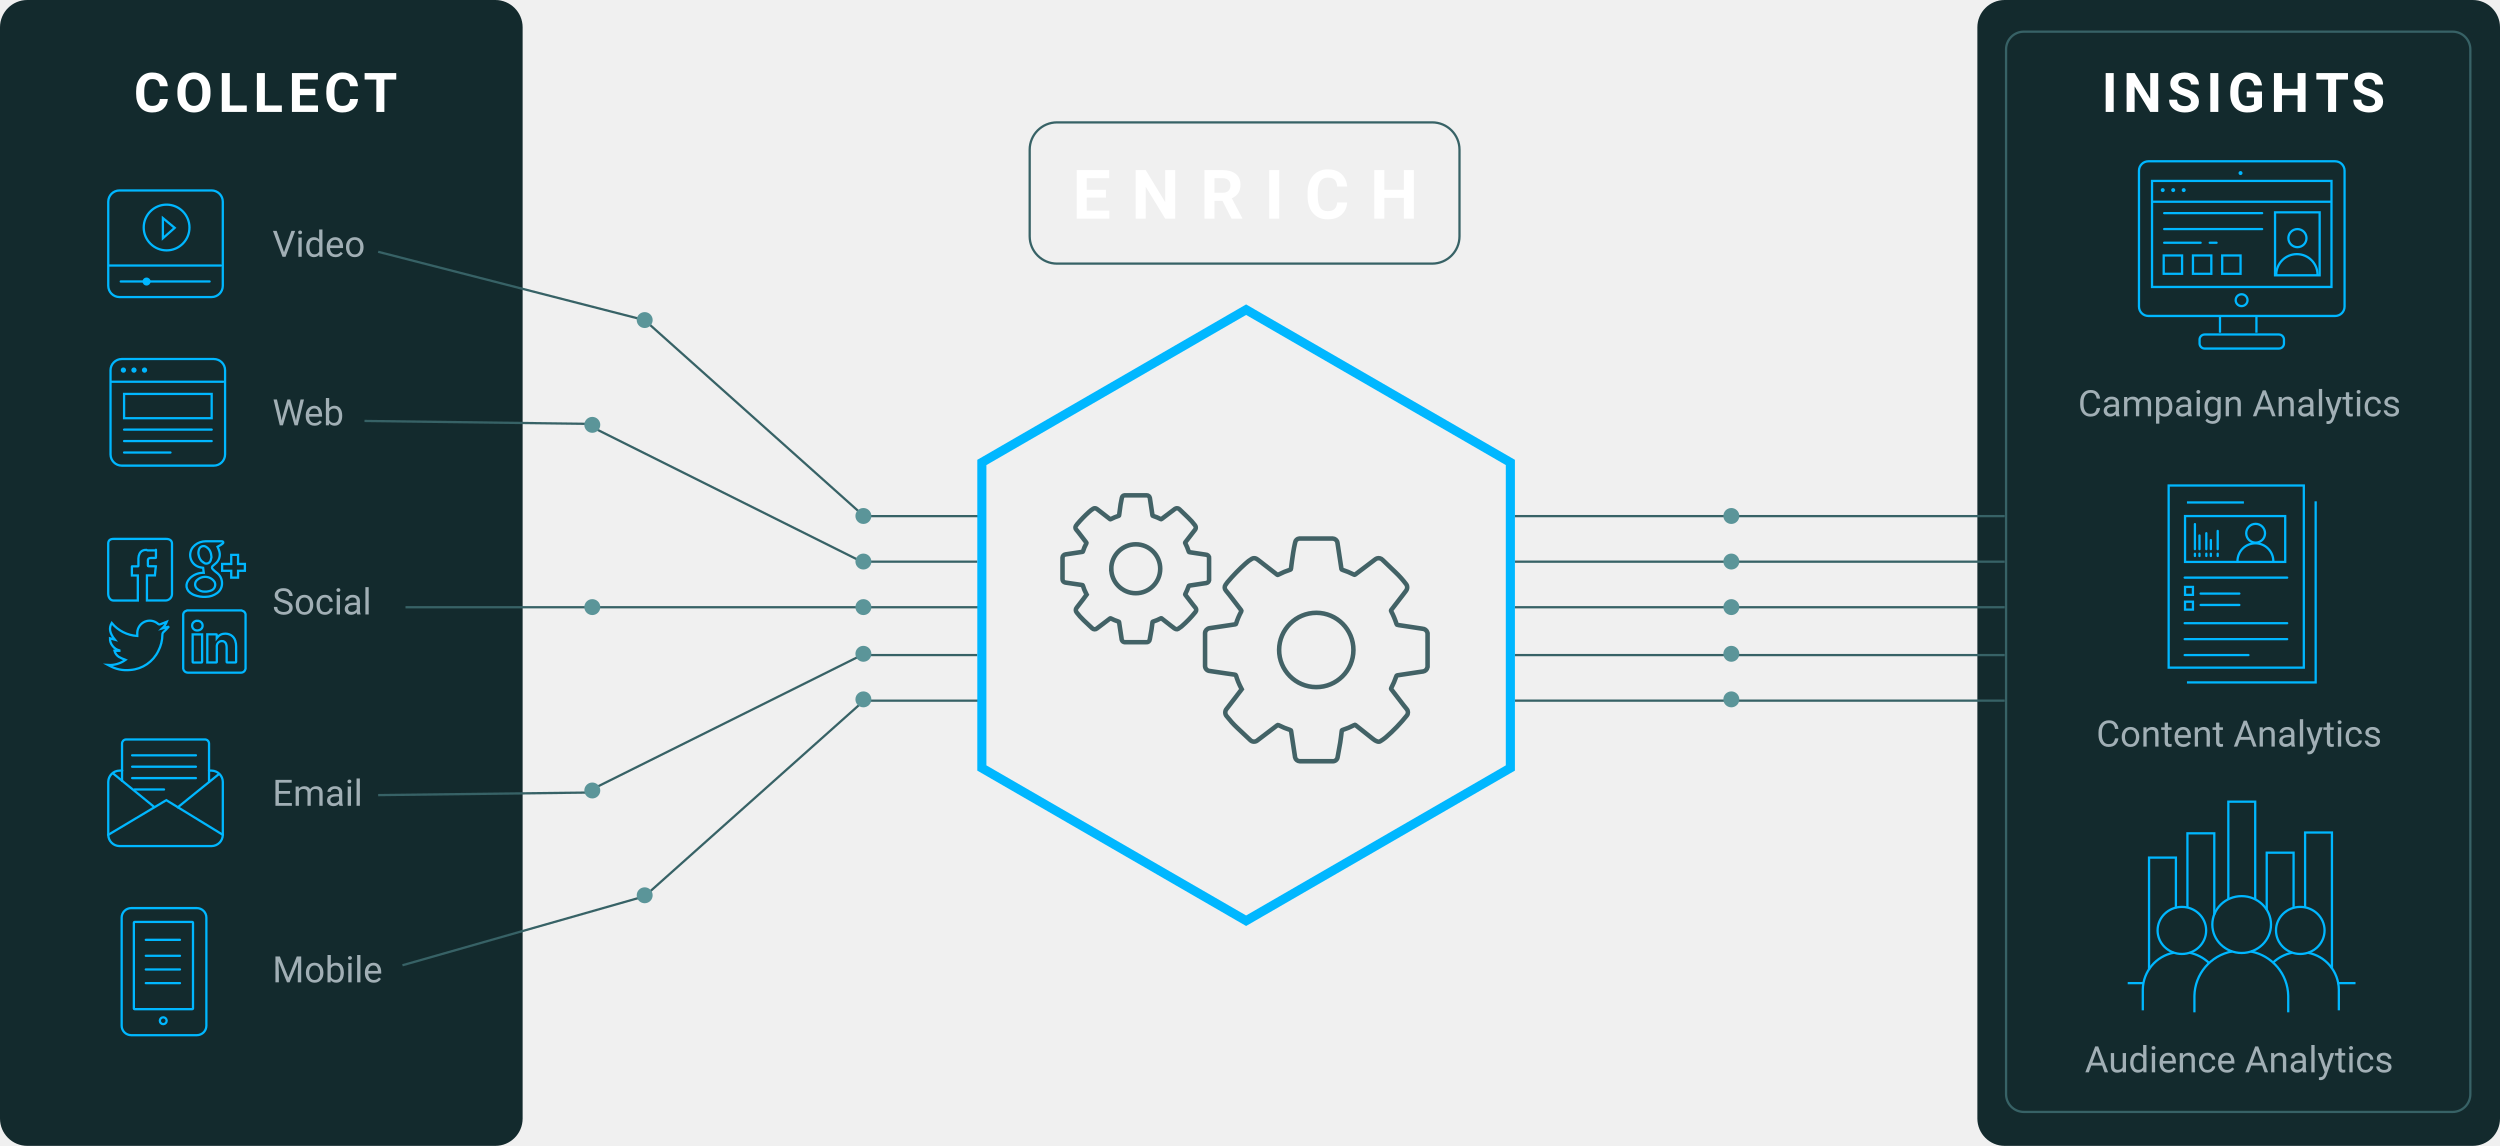
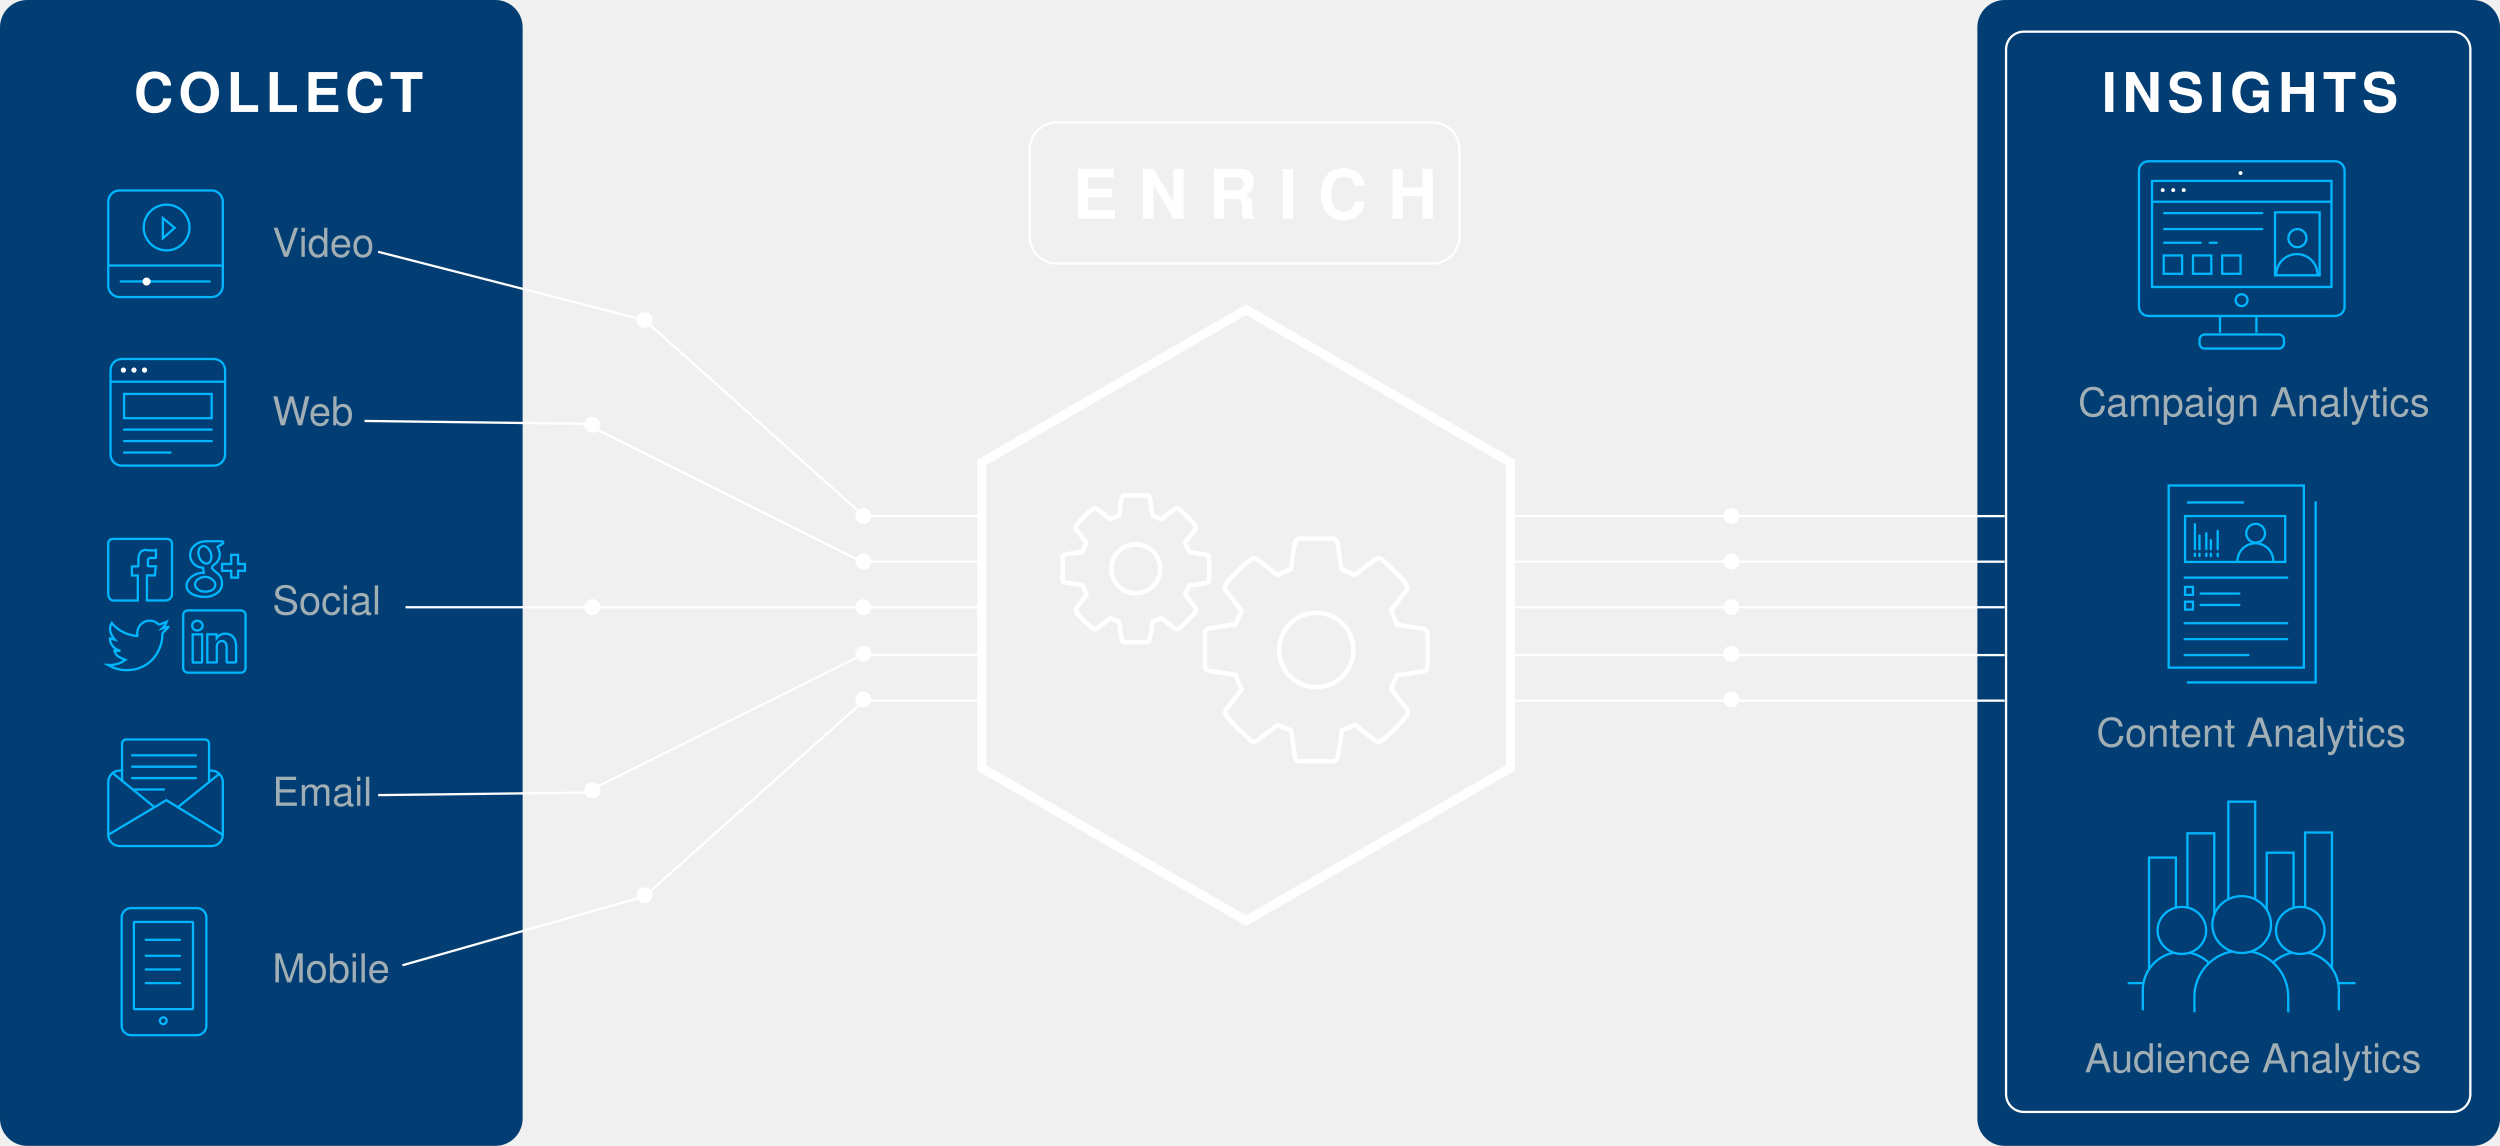
<svg xmlns="http://www.w3.org/2000/svg" viewBox="0 0 1097.42 503">
  <defs>
-     <style>.cls-1{fill:#132a2d;}.cls-2{font-size:24px;letter-spacing:0.1em;}.cls-15,.cls-2{fill:#fff;font-family:Roboto-Bold, Roboto;font-weight:700;}.cls-3{letter-spacing:0.09em;}.cls-4{font-size:16px;fill:#a1afb5;font-family:Roboto-Regular, Roboto;}.cls-12,.cls-13,.cls-14,.cls-5,.cls-8{fill:none;stroke-miterlimit:10;}.cls-12,.cls-14,.cls-5{stroke:#00b7ff;}.cls-14,.cls-5{stroke-linecap:round;}.cls-6{letter-spacing:-0.02em;}.cls-7{fill:#00b7ff;}.cls-8{stroke:#376266;}.cls-9{fill:#5b9599;}.cls-10{letter-spacing:0.08em;}.cls-11{letter-spacing:0.1em;}.cls-13{stroke:#426266;stroke-width:2px;}.cls-14{stroke-width:4px;}.cls-15{font-size:30px;letter-spacing:0.3em;}</style>
+     <style>
+       .cls-1{fill:#023E73;}
+       .cls-2{font-size:24px;letter-spacing:0.1em;}
+       .cls-15,.cls-2{fill:#fff;font-family:'Avenir Next W01','Helvetica Neue',Helvetica,Arial,sans-serif;font-weight:700;}
+       .cls-3{letter-spacing:0.09em;}
+       .cls-4{font-size:17.5px;fill:#a1afb5;font-family:'Avenir Next W01','Helvetica Neue',Helvetica,Arial,sans-serif;}
+       .cls-12,.cls-13,.cls-14,.cls-5,.cls-8{fill:none;stroke-miterlimit:10;}
+       .cls-12{stroke:#00b7ff;}
+       .cls-14{stroke:#fff;}
+       .cls-5{stroke:#00b7ff;}
+       .cls-14,.cls-5{stroke-linecap:round;}
+       .cls-6{letter-spacing:-0.02em;}
+       .cls-7{fill:#fff;}
+       .cls-8{stroke:#fff;}
+       .cls-9{fill:#fff;}
+       .cls-10{letter-spacing:0.08em;}
+       .cls-11{letter-spacing:0.1em;}
+       .cls-13{stroke:#fff;stroke-width:2px;}
+       .cls-14{stroke-width:4px;}
+       .cls-15{font-size:30px;letter-spacing:0.3em;}
+     </style>
  </defs>
  <g id="Layer_2" data-name="Layer 2">
    <g id="Layer_1-2" data-name="Layer 1">
      <rect class="cls-1" width="229.42" height="503" rx="12" ry="12" />
      <rect class="cls-1" x="868" width="229.42" height="503" rx="12" ry="12" />
-       <text class="cls-2" transform="translate(922.58 49.14)">INSIGH<tspan class="cls-3" x="93.74" y="0">T</tspan>
-         <tspan x="109.61" y="0">S</tspan>
-       </text>
+       <text class="cls-2" transform="translate(922.58 49.14)">INSIGHTS</text>
      <text class="cls-4" transform="translate(119.58 112.72)">Video</text>
      <text class="cls-4" transform="translate(912.19 182.72)">Campaign Analytics</text>
      <rect class="cls-5" x="47.52" y="83.6" width="50.28" height="46.8" rx="4.94" ry="4.94" />
-       <text class="cls-4" transform="translate(119.58 186.72)">
-         <tspan class="cls-6">W</tspan>
-         <tspan x="13.89" y="0">eb</tspan>
-       </text>
+       <text class="cls-4" transform="translate(119.58 186.72)">Web</text>
      <rect class="cls-5" x="48.52" y="157.6" width="50.28" height="46.8" rx="4.94" ry="4.94" />
      <line class="cls-5" x1="49" y1="167.56" x2="98" y2="167.56" />
      <circle class="cls-7" cx="54.17" cy="162.46" r="1.16" />
      <circle class="cls-7" cx="58.8" cy="162.46" r="1.16" />
      <circle class="cls-7" cx="63.44" cy="162.46" r="1.16" />
      <rect class="cls-5" x="54.47" y="172.92" width="38.45" height="10.65" />
      <line class="cls-5" x1="92.92" y1="188.59" x2="54.47" y2="188.59" />
      <line class="cls-5" x1="92.92" y1="193.62" x2="54.47" y2="193.62" />
      <line class="cls-5" x1="74.83" y1="198.64" x2="54.47" y2="198.64" />
      <text class="cls-4" transform="translate(119.58 353.72)">Email</text>
      <path class="cls-5" d="M53.63,338.28H52.46a5,5,0,0,0-4.94,4.94v23.24a5,5,0,0,0,4.94,4.94H92.87a5,5,0,0,0,4.94-4.94V343.22a5,5,0,0,0-4.94-4.94H91.75" />
      <path class="cls-5" d="M91.76,343.25V326.4a1.81,1.81,0,0,0-1.8-1.8H55.37a1.81,1.81,0,0,0-1.8,1.8v16.35" />
      <text class="cls-4" transform="translate(119.58 269.72)">Social</text>
      <text class="cls-4" transform="translate(119.58 431.22)">Mobile</text>
      <circle class="cls-5" cx="73.13" cy="99.87" r="10.04" />
      <polygon class="cls-5" points="71.5 95.73 71.5 104.59 76.67 100.02 71.5 95.73" />
      <line class="cls-5" x1="53" y1="123.56" x2="92" y2="123.56" />
      <line class="cls-5" x1="48" y1="116.56" x2="97" y2="116.56" />
      <circle class="cls-7" cx="64.34" cy="123.59" r="1.76" />
      <g id="XzYpVV.tif">
        <path class="cls-5" d="M47.45,291.91a11.78,11.78,0,0,0,7.63-2.23,25.21,25.21,0,0,1-2.88-1.31,4.63,4.63,0,0,1-1.95-2.68H52.4l0-.17a5.43,5.43,0,0,1-3-2,5,5,0,0,1-1.13-3.32l2.16.6c-2.27-2.81-2.73-5-1.4-7.33a15.85,15.85,0,0,0,11.23,5.7c0-.55,0-1,0-1.53a5.48,5.48,0,0,1,9.05-3.86,1,1,0,0,0,1.14.23c.72-.27,1.44-.56,2.16-.84l.6-.24a8.07,8.07,0,0,1-2,2.92l2.61-.7.1.11a25.41,25.41,0,0,1-2,2.06,1.61,1.61,0,0,0-.64,1.36,15.42,15.42,0,0,1-1.75,7,14.81,14.81,0,0,1-12.35,8.42,15.28,15.28,0,0,1-9.28-1.95Z" />
      </g>
      <g id="xDV8Ym.tif">
        <path class="cls-5" d="M98,238c-.13-.4-.46-.4-.8-.4H90.26a7,7,0,0,0-1.23.11,7.17,7.17,0,0,0-4.32,2.44A5.52,5.52,0,0,0,88,249.06c.41.09.84.13,1.17.19l.28,2.2c-.17,0-.4,0-.62,0a8.21,8.21,0,0,0-5.5,2.42c-2.35,2.46-1.83,5.43,1.18,7a7.93,7.93,0,0,0,.75.34,12.33,12.33,0,0,0,5.17.78,8.43,8.43,0,0,0,4.83-1.62,5.19,5.19,0,0,0,2.2-4.5,5.61,5.61,0,0,0-2.4-4.53,14,14,0,0,1-1.66-1.47.93.93,0,0,1,.07-1.52c.34-.34.74-.62,1.1-.94a5.11,5.11,0,0,0,1.74-5.3A16.44,16.44,0,0,0,95.5,240c.41-.22.87-.45,1.3-.71.27-.16.5-.36.76-.54S98.12,238.37,98,238Zm-8.63,9a4.86,4.86,0,0,1-2.17-3.32,4.32,4.32,0,0,1,.11-2.35,2.09,2.09,0,0,1,3.31-1.19c1.52,1,2.09,2.49,2.21,4.44a9,9,0,0,1-.35,1.39A2,2,0,0,1,89.36,247Zm4.81,8.42A2.74,2.74,0,0,1,93,259.08a7.11,7.11,0,0,1-3.06.63,4.78,4.78,0,0,1-3.41-1.23,2.56,2.56,0,0,1,.15-4,5.16,5.16,0,0,1,5-1A4.91,4.91,0,0,1,94.17,255.4Z" />
      </g>
      <polygon class="cls-5" points="107.5 247.56 107.5 250.56 104.5 250.56 104.5 253.56 101.5 253.56 101.5 250.56 97.5 250.56 97.5 247.56 101.5 247.56 101.5 243.56 104.5 243.56 104.5 247.56 107.5 247.56" />
      <path class="cls-5" d="M80.42,293.57V269.64a2,2,0,0,1,.82-1.3,6.77,6.77,0,0,1,.92-.4H106a6.91,6.91,0,0,1,1,.43,2,2,0,0,1,.79,1.28v23.93a4.59,4.59,0,0,1-.31.76,2,2,0,0,1-1.85.94H82.5a2.13,2.13,0,0,1-1.34-.45A2.19,2.19,0,0,1,80.42,293.57ZM91,290.8l.1,0H95c.17,0,.17-.1.17-.21q0-.89,0-1.79c0-1.74,0-3.48,0-5.22a2.22,2.22,0,0,1,2.16-2.17,1.83,1.83,0,0,1,1.94,1.31,4.69,4.69,0,0,1,.22,1.59q0,3.12,0,6.24c0,.18,0,.26.24.25h3.69c.19,0,.23-.07.23-.24,0-2.27,0-4.54,0-6.81a7.86,7.86,0,0,0-.38-2.51,4.31,4.31,0,0,0-1.91-2.45,5,5,0,0,0-3-.6,3.88,3.88,0,0,0-2.66,1.28c-.18.2-.35.42-.55.67,0-.11,0-.18,0-.25,0-.39,0-.79,0-1.18,0-.19,0-.27-.25-.26H91Zm-6.43-12.31v.25q0,5.9,0,11.81c0,.2,0,.27.26.27q1.81,0,3.62,0c.21,0,.27-.05.27-.27q0-5.92,0-11.83c0-.08,0-.15,0-.24Zm2.12-6a2.22,2.22,0,0,0-2.28,1.57,2.1,2.1,0,0,0,1,2.42,2.68,2.68,0,0,0,2.14.1,2.07,2.07,0,0,0,1.11-3A2.18,2.18,0,0,0,86.69,272.52Z" />
      <path class="cls-5" d="M75.5,238.67v21.91a2.88,2.88,0,0,1-2.58,3H64.5v-11H68c.14-2,.27-2.64.41-3.92-.09,0-.16-.08-.23-.08H65.11a.19.19,0,0,1-.19-.21c0-.82,0-1.68,0-2.49a.9.9,0,0,1,.71-.87,3.19,3.19,0,0,1,.62-.08c.63,0,1.3,0,1.93,0,.17,0,.27,0,.27-.23v-3.37c0-.1-.1.27-.1.27H64.63c-.06,0-.13-.25-.19-.24-.46.1-.92,0-1.36.16a2.8,2.8,0,0,0-1.78,1.44,4.94,4.94,0,0,0-.54,2.15c0,1,0,2.14,0,3.17,0,.25,0,.33-.26.33H58.11c-.15,0-.21-.06-.21.1,0,1.17,0,2.45,0,3.61a2.39,2.39,0,0,0,0,.3H60.5v11H49.83c-1.47,0-2.33-1.51-2.33-3V238.67c0-1.47.86-2.11,2.33-2.11H72.92C74.39,236.56,75.5,237.2,75.5,238.67Z" />
      <polyline class="cls-5" points="47.52 366.46 73 351.25 97.81 366.46" />
      <line class="cls-5" x1="49.69" y1="339.56" x2="67.56" y2="354.12" />
      <line class="cls-5" x1="96.06" y1="339.81" x2="78.06" y2="354.37" />
      <line class="cls-5" x1="58" y1="331.56" x2="86" y2="331.56" />
      <line class="cls-5" x1="58" y1="336.56" x2="86" y2="336.56" />
      <line class="cls-5" x1="58" y1="341.56" x2="86" y2="341.56" />
      <line class="cls-5" x1="59" y1="346.56" x2="72" y2="346.56" />
      <rect class="cls-5" x="53.41" y="398.63" width="37.18" height="55.78" rx="4.17" ry="4.17" />
      <rect class="cls-5" x="58.76" y="404.7" width="25.96" height="38.29" rx="0.26" ry="0.26" />
      <circle class="cls-5" cx="71.66" cy="448.07" r="1.5" />
      <line class="cls-5" x1="64" y1="412.56" x2="79" y2="412.56" />
      <line class="cls-5" x1="64" y1="419.56" x2="79" y2="419.56" />
      <line class="cls-5" x1="64" y1="425.56" x2="79" y2="425.56" />
      <line class="cls-5" x1="64" y1="431.56" x2="79" y2="431.56" />
      <polyline class="cls-8" points="166 110.53 283 140.54 379.25 226.56 430 226.56" />
      <circle class="cls-9" cx="283" cy="140.5" r="3.5" />
      <circle class="cls-9" cx="379" cy="226.5" r="3.5" />
      <polyline class="cls-8" points="160 184.78 257 186.04 378.25 246.56 429 246.56" />
      <circle class="cls-9" cx="379" cy="246.5" r="3.5" />
      <line class="cls-8" x1="178" y1="266.56" x2="430" y2="266.56" />
      <circle class="cls-9" cx="260" cy="186.5" r="3.5" />
      <polyline class="cls-8" points="176.67 423.72 283 393.42 379.25 307.56 430 307.56" />
      <circle class="cls-9" cx="283" cy="393" r="3.5" />
      <circle class="cls-9" cx="379" cy="307" r="3.5" />
      <polyline class="cls-8" points="166 349.03 257 347.92 378.25 287.56 429 287.56" />
      <circle class="cls-9" cx="379" cy="287" r="3.5" />
      <circle class="cls-9" cx="260" cy="347" r="3.5" />
      <circle class="cls-9" cx="260" cy="266.5" r="3.5" />
      <circle class="cls-9" cx="379" cy="266.5" r="3.5" />
-       <text class="cls-2" transform="translate(58.74 49.14)">COLLE<tspan class="cls-10" x="83.48" y="0">C</tspan>
-         <tspan class="cls-11" x="100.83" y="0">T</tspan>
-       </text>
+       <text class="cls-2" transform="translate(58.74 49.14)">COLLECT</text>
      <line class="cls-8" x1="665" y1="226.56" x2="880" y2="226.56" />
      <line class="cls-8" x1="665" y1="246.56" x2="880" y2="246.56" />
      <line class="cls-8" x1="665" y1="266.56" x2="880" y2="266.56" />
      <line class="cls-8" x1="665" y1="287.56" x2="880" y2="287.56" />
      <line class="cls-8" x1="665" y1="307.56" x2="880" y2="307.56" />
      <rect class="cls-12" x="938.94" y="70.8" width="90.25" height="67.9" rx="4.13" ry="4.13" />
      <rect class="cls-5" x="944.67" y="79.42" width="78.78" height="46.55" />
      <line class="cls-12" x1="974.5" y1="146.06" x2="974.5" y2="139.06" />
      <line class="cls-12" x1="990.5" y1="146.06" x2="990.5" y2="139.06" />
      <rect class="cls-12" x="965.54" y="146.83" width="37.05" height="6.18" rx="2.25" ry="2.25" />
      <line class="cls-5" x1="945" y1="88.56" x2="1023" y2="88.56" />
      <line class="cls-5" x1="950" y1="93.56" x2="993" y2="93.56" />
      <line class="cls-5" x1="950" y1="100.56" x2="993" y2="100.56" />
      <line class="cls-5" x1="950" y1="106.56" x2="966" y2="106.56" />
      <line class="cls-5" x1="970" y1="106.56" x2="973" y2="106.56" />
      <circle class="cls-5" cx="983.99" cy="131.77" r="2.6" />
      <circle class="cls-7" cx="949.37" cy="83.45" r="0.88" />
      <circle class="cls-7" cx="953.97" cy="83.45" r="0.88" />
      <circle class="cls-7" cx="958.58" cy="83.45" r="0.88" />
      <circle class="cls-7" cx="983.52" cy="75.97" r="0.88" />
      <rect class="cls-5" x="998.67" y="93.21" width="19.58" height="27.64" />
      <rect class="cls-5" x="949.8" y="112.13" width="8.06" height="8.06" />
      <rect class="cls-5" x="962.64" y="112.13" width="8.06" height="8.06" />
      <rect class="cls-5" x="975.47" y="112.13" width="8.06" height="8.06" />
      <circle class="cls-5" cx="1008.5" cy="104.53" r="3.97" />
      <path class="cls-5" d="M1017.33,120.62a9.06,9.06,0,0,0-18.13,0" />
      <text class="cls-4" transform="translate(920.23 327.72)">Content Analytics</text>
      <text class="cls-4" transform="translate(915.16 470.72)">Audience Analytics</text>
      <rect class="cls-8" x="880.6" y="13.9" width="203.8" height="474.2" rx="7.79" ry="7.79" />
      <rect class="cls-12" x="951.97" y="213.12" width="59.33" height="79.95" />
      <polyline class="cls-12" points="960 299.56 1016.5 299.56 1016.5 220.06" />
      <line class="cls-12" x1="960" y1="220.56" x2="985" y2="220.56" />
      <line class="cls-5" x1="959" y1="253.56" x2="1004" y2="253.56" />
      <line class="cls-5" x1="966" y1="260.56" x2="983" y2="260.56" />
      <line class="cls-5" x1="959" y1="273.56" x2="1004" y2="273.56" />
      <line class="cls-5" x1="959" y1="280.56" x2="1004" y2="280.56" />
      <line class="cls-5" x1="959" y1="287.56" x2="987" y2="287.56" />
      <rect class="cls-5" x="959.16" y="226.53" width="43.97" height="20.13" />
      <path class="cls-5" d="M997.92,246.36a7.87,7.87,0,1,0-15.74,0" />
      <circle class="cls-5" cx="990.15" cy="234.08" r="4.13" />
      <line class="cls-5" x1="963.5" y1="241.06" x2="963.5" y2="230.06" />
      <line class="cls-5" x1="963.5" y1="244.06" x2="963.5" y2="243.06" />
      <line class="cls-5" x1="965.5" y1="241.06" x2="965.5" y2="235.06" />
      <line class="cls-5" x1="965.5" y1="244.06" x2="965.5" y2="243.06" />
      <line class="cls-5" x1="968.5" y1="241.06" x2="968.5" y2="234.06" />
      <line class="cls-5" x1="968.5" y1="244.06" x2="968.5" y2="243.06" />
      <line class="cls-5" x1="970.5" y1="241.06" x2="970.5" y2="237.06" />
      <line class="cls-5" x1="970.5" y1="244.06" x2="970.5" y2="243.06" />
      <line class="cls-5" x1="973.5" y1="241.06" x2="973.5" y2="233.06" />
      <line class="cls-5" x1="973.5" y1="244.06" x2="973.5" y2="243.06" />
      <rect class="cls-5" x="959.16" y="257.65" width="3.47" height="3.47" />
      <line class="cls-5" x1="966" y1="265.56" x2="983" y2="265.56" />
      <rect class="cls-5" x="959.16" y="264.13" width="3.47" height="3.47" />
      <circle class="cls-9" cx="760" cy="226.5" r="3.5" />
      <circle class="cls-9" cx="760" cy="246.5" r="3.5" />
      <circle class="cls-9" cx="760" cy="307" r="3.5" />
      <circle class="cls-9" cx="760" cy="287" r="3.5" />
      <circle class="cls-9" cx="760" cy="266.5" r="3.5" />
      <path class="cls-13" d="M530.74,244.91v9.69l0,.16a1.51,1.51,0,0,1-1.23,1.18l-.89.13-6.56,1a.29.29,0,0,0-.27.22,25.26,25.26,0,0,1-1.48,3.46.25.25,0,0,0,0,.32l3.46,4.49c.32.42.67.81,1,1.23a1.44,1.44,0,0,1,0,1.85,48.19,48.19,0,0,1-6.14,6.37,13.69,13.69,0,0,1-1.5,1.06.91.91,0,0,1-.8.12,3.46,3.46,0,0,1-.86-.4c-.45-.31-.87-.67-1.31-1l-4.3-3.37a.19.19,0,0,0-.24,0,22.81,22.81,0,0,1-3.56,1.48.19.19,0,0,0-.15.18c-.14,1.14-.27,2.29-.45,3.42q-.33,2.1-.75,4.19a1.38,1.38,0,0,1-1.55,1.22h-9.41a1.46,1.46,0,0,1-1.34-1.07c0-.14,0-.28-.06-.43q-.56-3.64-1.11-7.29a.26.26,0,0,0-.2-.24,24.28,24.28,0,0,1-3.45-1.42.23.23,0,0,0-.28,0l-5.84,4.44a1.52,1.52,0,0,1-2-.08c-1.28-1.19-2.56-2.38-3.81-3.59a29.41,29.41,0,0,1-3-3.34,1.61,1.61,0,0,1,0-2.17c.88-1.17,1.79-2.32,2.68-3.48L477,261l-.18-.35a19.68,19.68,0,0,1-1.47-3.6.3.3,0,0,0-.29-.24l-2.69-.39-4.23-.62-.57-.09a1.46,1.46,0,0,1-1.16-1.49q0-4.66,0-9.31c0-.06,0-.11,0-.17a1.54,1.54,0,0,1,1.28-1.37l1.86-.28,5.62-.85a.23.23,0,0,0,.21-.19,19.67,19.67,0,0,1,1.49-3.52.27.27,0,0,0,0-.35l-3.35-4.36c-.36-.47-.75-.91-1.11-1.37a1.31,1.31,0,0,1-.1-1.62,7,7,0,0,1,.53-.73,54.17,54.17,0,0,1,5.27-5.44,9.69,9.69,0,0,1,1.83-1.37,1.31,1.31,0,0,1,1.34,0,3.27,3.27,0,0,1,.44.29l5.58,4.32a.21.21,0,0,0,.26,0,22.79,22.79,0,0,1,3.52-1.47.21.21,0,0,0,.17-.2c.21-1.59.4-3.19.65-4.78.15-1,.35-1.94.56-2.91a1.33,1.33,0,0,1,1.19-1.11,3.13,3.13,0,0,1,.43,0h9.29a1.43,1.43,0,0,1,1.38,1.16c.15,1,.29,1.9.43,2.86q.36,2.39.72,4.78a.23.23,0,0,0,.19.21,25,25,0,0,1,3.45,1.42.25.25,0,0,0,.31,0l5.93-4.48a1.22,1.22,0,0,1,.35-.18,1.58,1.58,0,0,1,1.67.41c1.25,1.19,2.51,2.37,3.74,3.59a27.67,27.67,0,0,1,3.09,3.47,1.46,1.46,0,0,1,.22.45,1.59,1.59,0,0,1-.28,1.44c-.26.35-.51.7-.78,1l-3.51,4.54a.25.25,0,0,0,0,.32,23.49,23.49,0,0,1,1.55,3.71.34.34,0,0,0,.33.27l3.06.46c1.37.21,2.74.43,4.12.62a1.53,1.53,0,0,1,1.37,1C530.68,244.69,530.71,244.8,530.74,244.91Zm-42.92,4.77a10.74,10.74,0,1,0,10.79-10.75A10.79,10.79,0,0,0,487.81,249.68Z" />
      <path class="cls-13" d="M626.66,278v14.71l-.07.24a2.29,2.29,0,0,1-1.87,1.8l-1.35.19-10,1.51a.44.44,0,0,0-.41.34,38.35,38.35,0,0,1-2.25,5.25.38.38,0,0,0,0,.48L616,309.4c.49.63,1,1.23,1.5,1.87a2.18,2.18,0,0,1,.06,2.81,73.16,73.16,0,0,1-9.33,9.67,20.79,20.79,0,0,1-2.27,1.6,1.38,1.38,0,0,1-1.21.17,5.25,5.25,0,0,1-1.31-.6c-.69-.47-1.32-1-2-1.54L595,318.27a.29.29,0,0,0-.37-.05,34.63,34.63,0,0,1-5.4,2.25.28.28,0,0,0-.23.27c-.22,1.73-.4,3.47-.68,5.2q-.51,3.19-1.14,6.36a2.1,2.1,0,0,1-2.35,1.86H570.52a2.21,2.21,0,0,1-2-1.62c0-.21-.06-.43-.1-.65q-.84-5.53-1.68-11.06a.39.39,0,0,0-.31-.37,36.86,36.86,0,0,1-5.23-2.15.35.35,0,0,0-.43,0l-8.87,6.75a2.3,2.3,0,0,1-3-.12c-1.94-1.81-3.88-3.61-5.79-5.45a44.66,44.66,0,0,1-4.62-5.08,2.45,2.45,0,0,1,0-3.29c1.34-1.77,2.71-3.52,4.07-5.28l2.52-3.3-.28-.53a29.88,29.88,0,0,1-2.23-5.47.46.46,0,0,0-.45-.37l-4.09-.59-6.42-.95c-.29,0-.58-.08-.87-.13a2.22,2.22,0,0,1-1.76-2.26q0-7.07,0-14.14c0-.09,0-.17,0-.26a2.33,2.33,0,0,1,1.95-2.08l2.82-.42,8.53-1.28a.34.34,0,0,0,.32-.29,29.87,29.87,0,0,1,2.26-5.34.42.42,0,0,0,0-.53c-1.7-2.21-3.38-4.42-5.08-6.62-.55-.71-1.14-1.38-1.68-2.08a2,2,0,0,1-.14-2.46,10.58,10.58,0,0,1,.8-1.11,82.25,82.25,0,0,1,8-8.26,14.72,14.72,0,0,1,2.78-2.08,2,2,0,0,1,2,0,5,5,0,0,1,.66.44l8.47,6.57a.32.32,0,0,0,.4,0,34.61,34.61,0,0,1,5.35-2.24.33.33,0,0,0,.26-.31c.32-2.42.61-4.84,1-7.25.22-1.48.54-2.95.86-4.41a2,2,0,0,1,1.81-1.69,4.75,4.75,0,0,1,.65,0H585a2.17,2.17,0,0,1,2.09,1.77c.23,1.44.44,2.89.66,4.34q.55,3.63,1.1,7.26a.35.35,0,0,0,.28.32,37.93,37.93,0,0,1,5.23,2.15.38.38,0,0,0,.47,0l9-6.81a1.85,1.85,0,0,1,.53-.28,2.39,2.39,0,0,1,2.54.62c1.9,1.81,3.81,3.61,5.68,5.44a42,42,0,0,1,4.7,5.27,2.22,2.22,0,0,1,.34.68,2.42,2.42,0,0,1-.43,2.18c-.39.53-.78,1.06-1.18,1.57l-5.33,6.9a.38.38,0,0,0,0,.48,35.67,35.67,0,0,1,2.36,5.64.52.52,0,0,0,.51.41c1.55.22,3.1.46,4.65.7,2.08.32,4.16.66,6.25.95a2.33,2.33,0,0,1,2.08,1.56C626.58,277.72,626.62,277.89,626.66,278Zm-65.17,7.24A16.31,16.31,0,1,0,577.87,269,16.38,16.38,0,0,0,561.49,285.29Z" />
      <polyline class="cls-12" points="955.15 398.7 955.15 376.46 943.36 376.46 943.36 425.64" />
      <polyline class="cls-12" points="972 401.49 972 365.8 960.21 365.8 960.21 398.46" />
      <polyline class="cls-12" points="989.96 394.79 989.96 351.91 978.17 351.91 978.17 394.71" />
      <polyline class="cls-12" points="995.02 399.42 995.02 374.3 1006.81 374.3 1006.81 398.11" />
      <polyline class="cls-12" points="1023.65 425.08 1023.65 365.45 1011.86 365.45 1011.86 398.38" />
      <line class="cls-12" x1="1026" y1="431.56" x2="1034" y2="431.56" />
      <line class="cls-12" x1="934" y1="431.56" x2="941" y2="431.56" />
      <path class="cls-12" d="M1006.26,418.2a17.23,17.23,0,0,0-8.47,4.34" />
      <path class="cls-12" d="M1026.68,443.51v-9.13a16.7,16.7,0,0,0-13.52-16.15" />
      <ellipse class="cls-12" cx="1009.75" cy="408.43" rx="10.66" ry="10.33" />
      <path class="cls-12" d="M954.24,418.2a16.71,16.71,0,0,0-13.62,16.17v9.13" />
      <path class="cls-12" d="M969.61,422.64a17.23,17.23,0,0,0-8.48-4.42" />
      <ellipse class="cls-12" cx="957.77" cy="408.43" rx="10.66" ry="10.33" />
      <path class="cls-12" d="M979.86,417.64a20.2,20.2,0,0,0-16.58,19.56v7.17" />
      <path class="cls-12" d="M1004.46,444.37V437.2a20.19,20.19,0,0,0-16.28-19.5" />
      <ellipse class="cls-12" cx="984.02" cy="405.85" rx="12.88" ry="12.48" />
      <polygon class="cls-14" points="431 203 547 135.94 663 203 663 337.12 547 404.17 431 337.12 431 203" />
      <text class="cls-15" transform="translate(470.74 95.99)">ENRICH</text>
      <rect class="cls-8" x="452" y="53.72" width="188.67" height="62" rx="12" ry="12" />
    </g>
  </g>
</svg>
